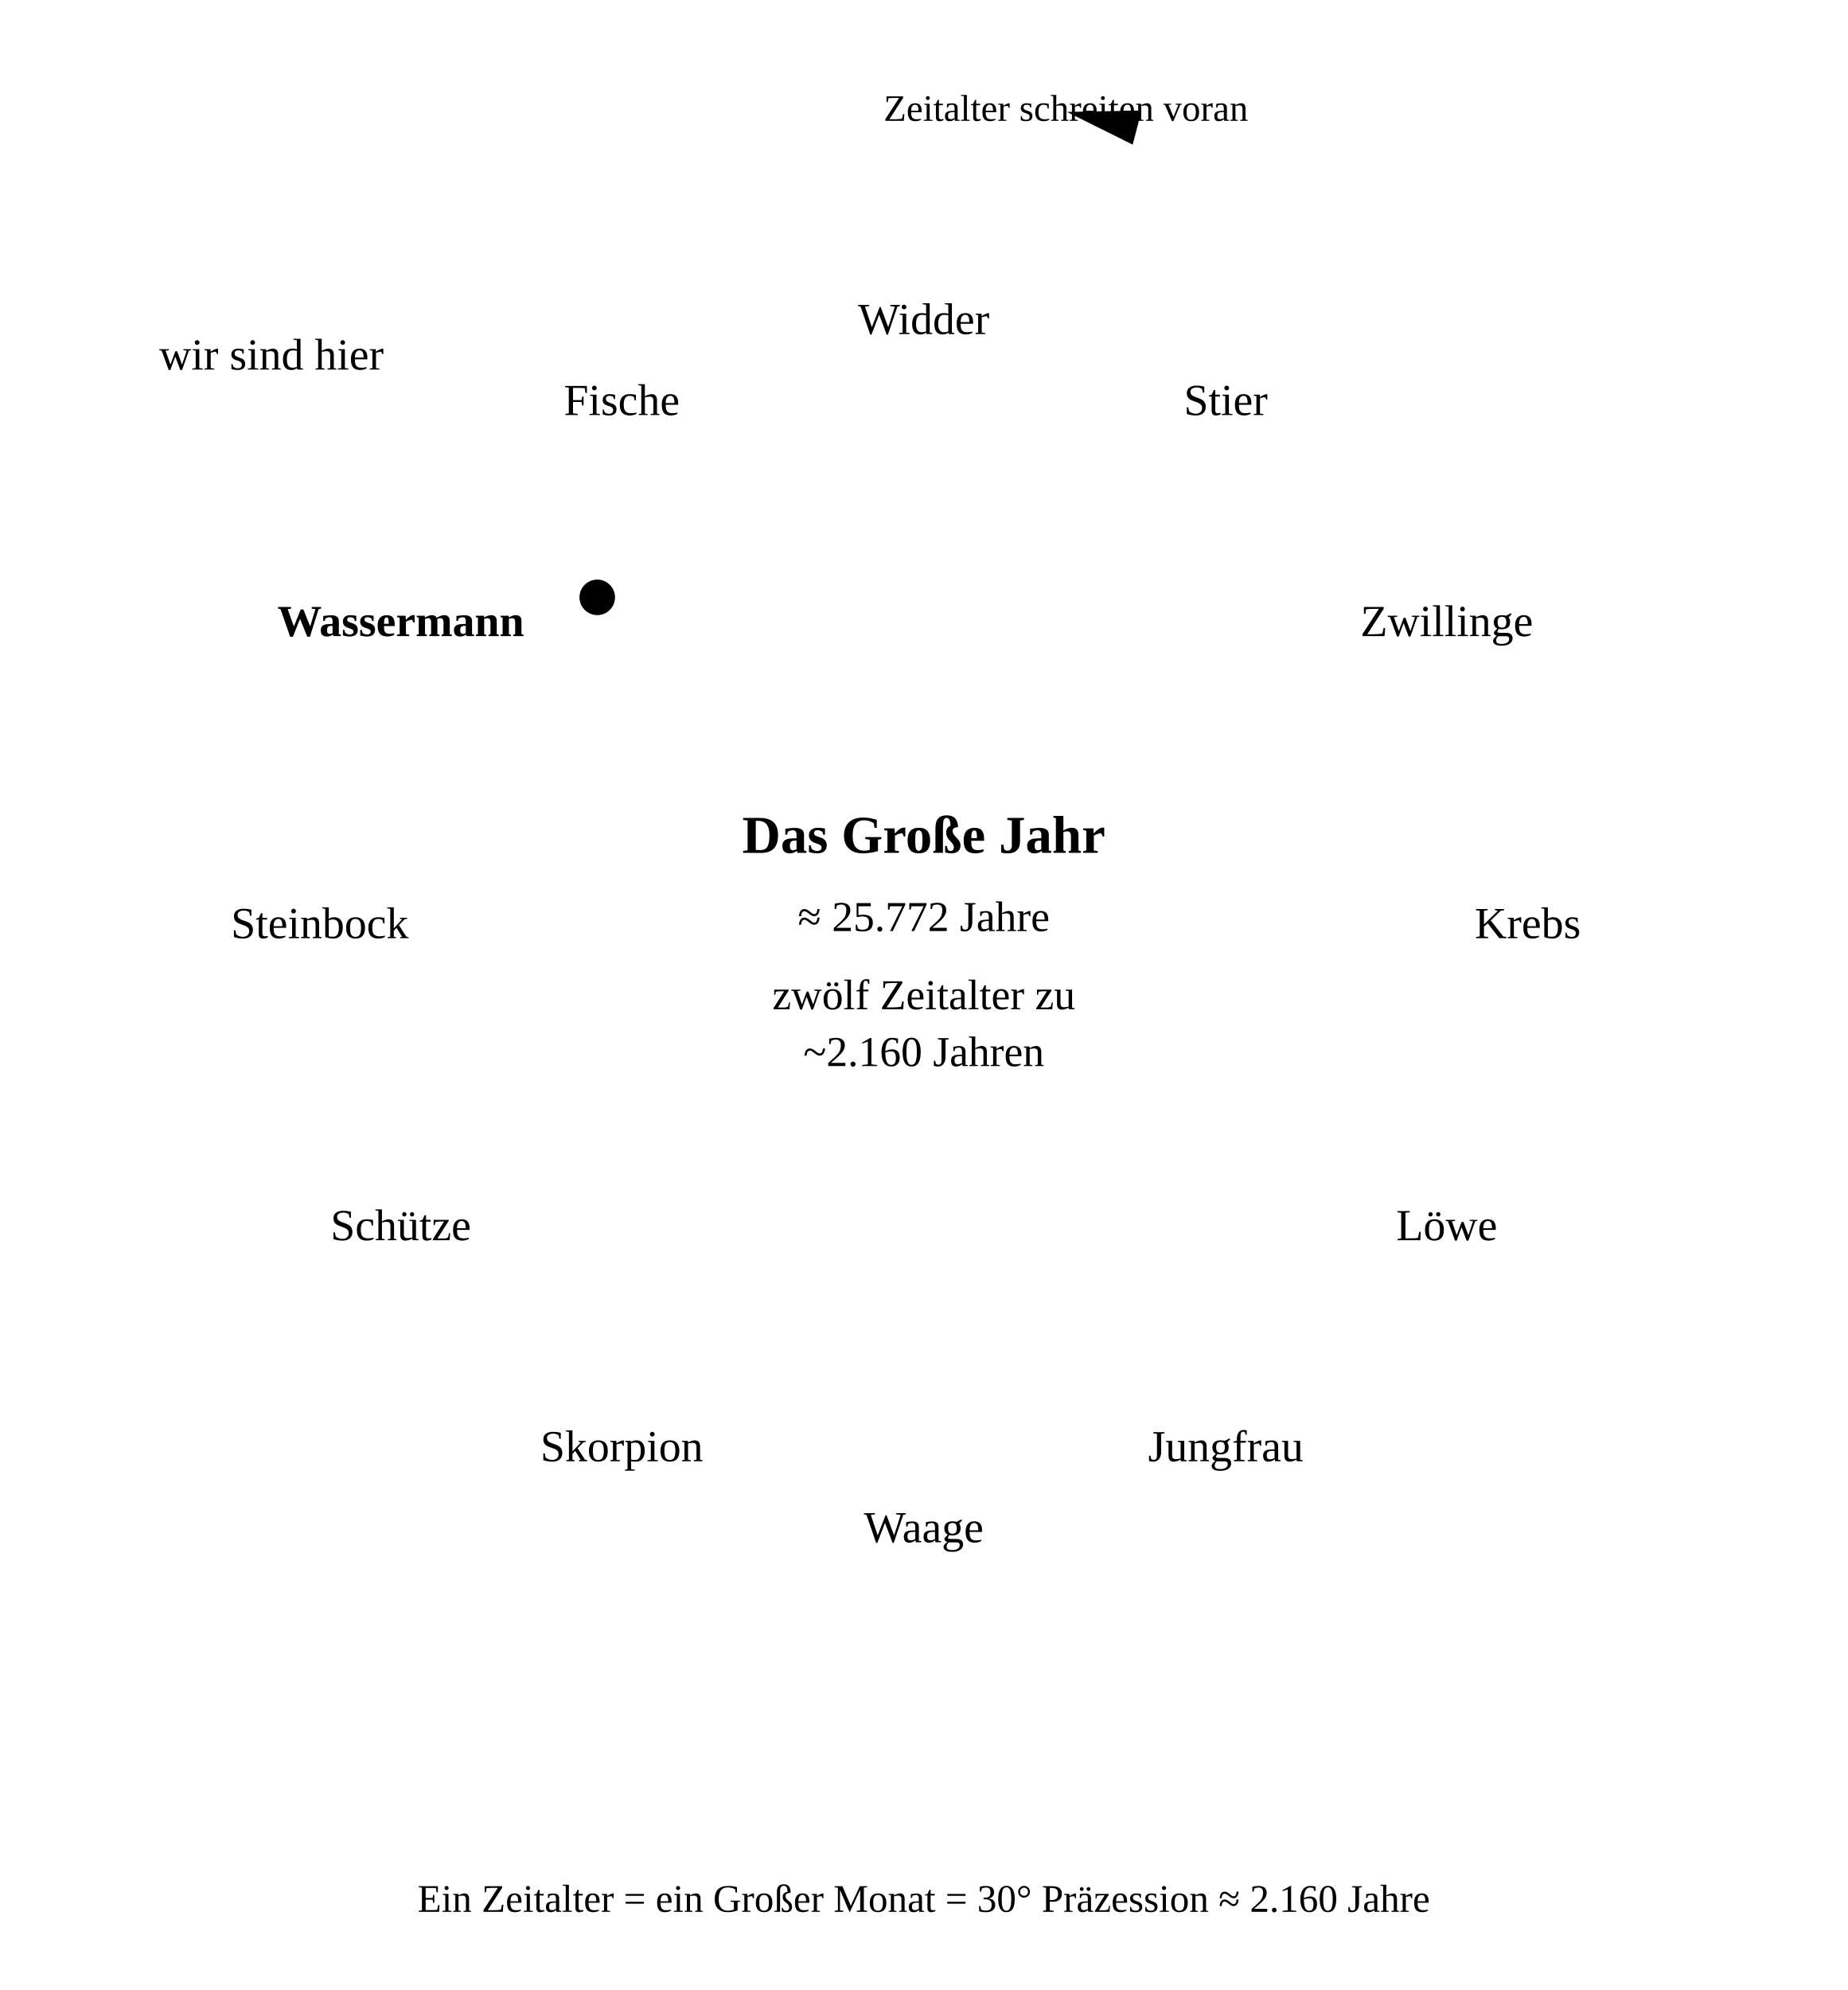
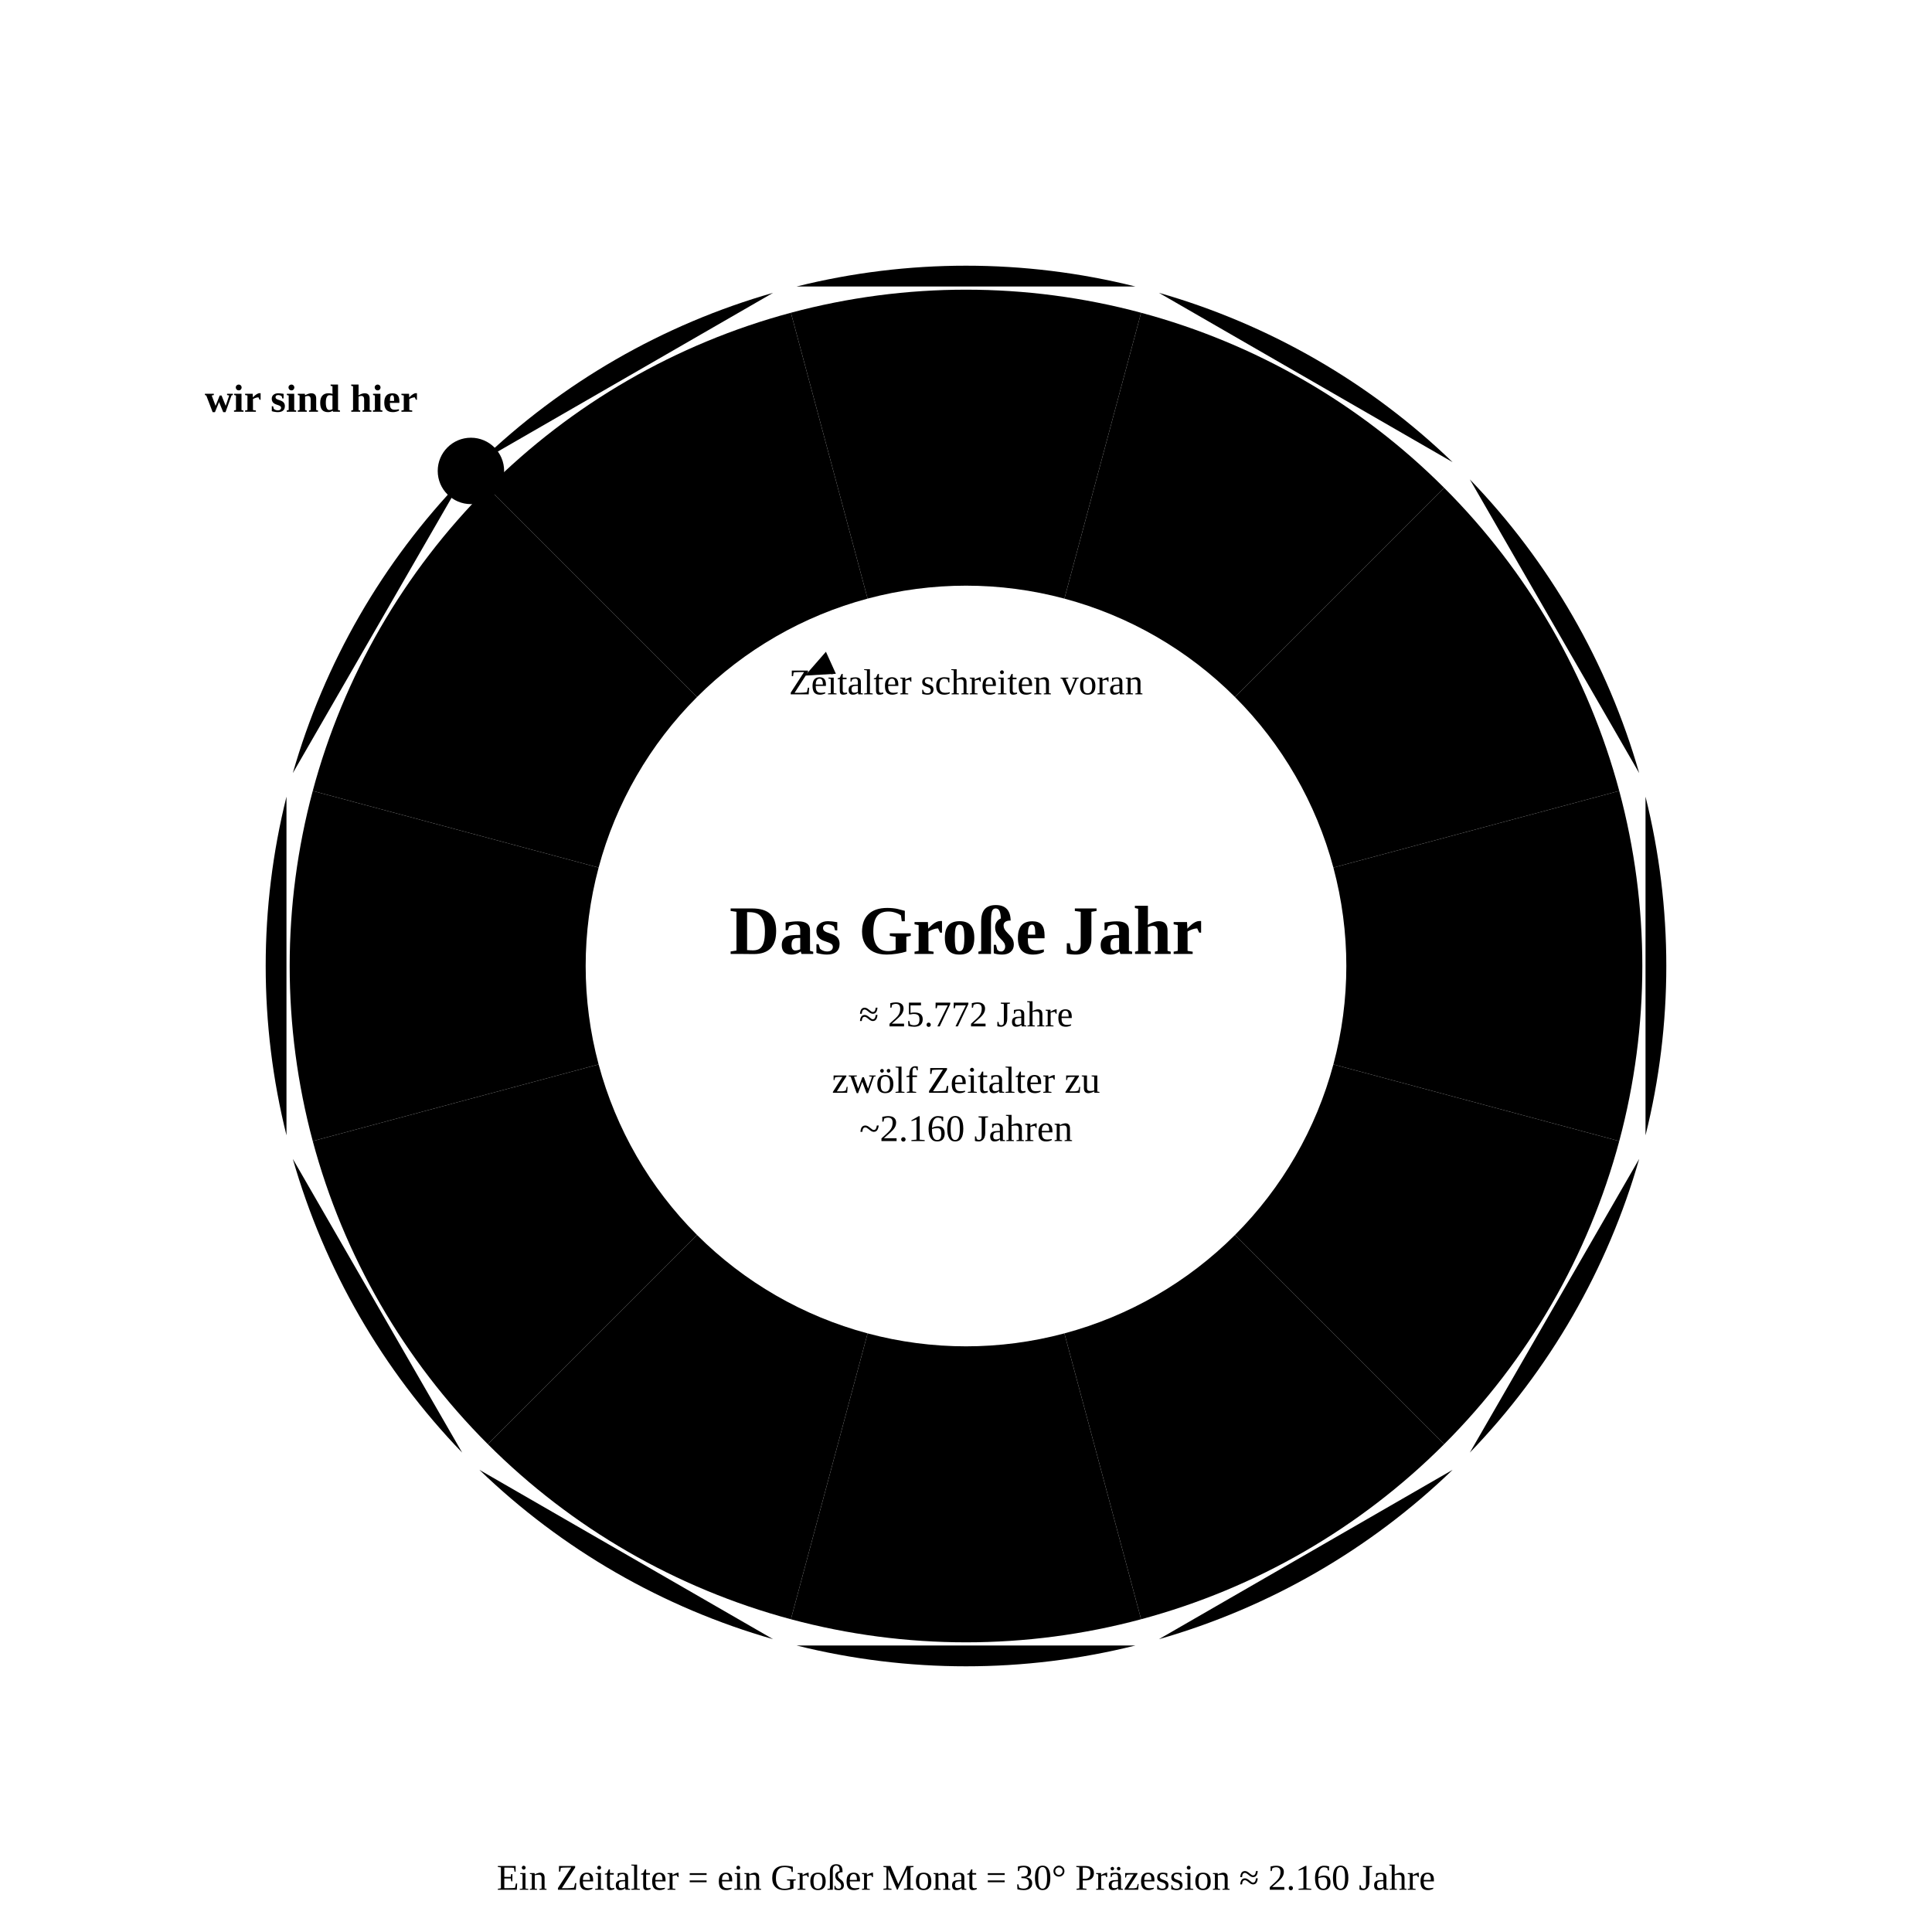
- <svg xmlns="http://www.w3.org/2000/svg" viewBox="0 0 520 560" role="img" aria-labelledby="gy-t gy-d">
-   <circle cx="260" cy="260" r="206" fill="none" class="dg-muted" stroke-width="1.5" />
-   <circle cx="260" cy="260" r="134" fill="none" class="dg-muted" stroke-width="1.5" />
-   <g class="dg-muted" stroke-width="1">
-     <line x1="294.7" y1="130.6" x2="313.3" y2="61.0" />
-     <line x1="354.8" y1="165.2" x2="405.7" y2="114.3" />
-     <line x1="389.4" y1="225.3" x2="459.0" y2="206.7" />
-     <line x1="389.4" y1="294.7" x2="459.0" y2="313.3" />
-     <line x1="354.8" y1="354.8" x2="405.7" y2="405.7" />
-     <line x1="294.7" y1="389.4" x2="313.3" y2="459.0" />
-     <line x1="225.3" y1="389.4" x2="206.7" y2="459.0" />
-     <line x1="165.2" y1="354.8" x2="114.3" y2="405.7" />
-     <line x1="130.6" y1="294.7" x2="61.0" y2="313.3" />
-     <line x1="130.6" y1="225.3" x2="61.0" y2="206.7" />
-     <line x1="165.2" y1="165.2" x2="114.3" y2="114.3" />
-     <line x1="225.3" y1="130.6" x2="206.7" y2="61.0" />
+ <svg xmlns="http://www.w3.org/2000/svg" viewBox="0 0 640 640" role="img" aria-labelledby="gy-t gy-d" class="dg dg--wheel">
+   <defs>
+     <symbol id="gy-z-capricorn" viewBox="0 0 24 24" fill="none" stroke="currentColor" stroke-width="1.7" stroke-linecap="round" stroke-linejoin="round">
+       <path d="M4 7 V17 M4 7 L9 13 L13 7 Q17 7 17 13 Q17 18 13 18 Q9 18 9 14" />
+     </symbol>
+     <symbol id="gy-z-sagittarius" viewBox="0 0 24 24" fill="none" stroke="currentColor" stroke-width="1.7" stroke-linecap="round" stroke-linejoin="round">
+       <line x1="5" y1="19" x2="19" y2="5" />
+       <polyline points="13 5 19 5 19 11" />
+       <line x1="9" y1="12" x2="12" y2="15" />
+     </symbol>
+     <symbol id="gy-z-scorpio" viewBox="0 0 24 24" fill="none" stroke="currentColor" stroke-width="1.7" stroke-linecap="round" stroke-linejoin="round">
+       <path d="M4 18 V7 L8 12 L12 7 V18 L16 12 V18 H21" />
+       <path d="M19 16 L21 18 L19 20" />
+     </symbol>
+     <symbol id="gy-z-libra" viewBox="0 0 24 24" fill="none" stroke="currentColor" stroke-width="1.7" stroke-linecap="round" stroke-linejoin="round">
+       <path d="M6 13 Q6 8 12 8 Q18 8 18 13" />
+       <line x1="3" y1="14" x2="21" y2="14" />
+       <line x1="3" y1="18" x2="21" y2="18" />
+     </symbol>
+     <symbol id="gy-z-virgo" viewBox="0 0 24 24" fill="none" stroke="currentColor" stroke-width="1.7" stroke-linecap="round" stroke-linejoin="round">
+       <path d="M5 19 V7 L9 13 L13 7 V19 Q15 14 18 14 Q21 14 19 19 Q17 22 15 19" />
+     </symbol>
+     <symbol id="gy-z-leo" viewBox="0 0 24 24" fill="none" stroke="currentColor" stroke-width="1.7" stroke-linecap="round" stroke-linejoin="round">
+       <circle cx="8" cy="16" r="3" />
+       <path d="M11 16 Q11 8 14 6 Q19 5 19 11 Q19 14 17 16 Q15 17 17 19" />
+     </symbol>
+     <symbol id="gy-z-cancer" viewBox="0 0 24 24" fill="none" stroke="currentColor" stroke-width="1.7" stroke-linecap="round" stroke-linejoin="round">
+       <line x1="4" y1="9" x2="14" y2="9" />
+       <circle cx="16" cy="11" r="2" />
+       <line x1="20" y1="15" x2="10" y2="15" />
+       <circle cx="8" cy="13" r="2" />
+     </symbol>
+     <symbol id="gy-z-gemini" viewBox="0 0 24 24" fill="none" stroke="currentColor" stroke-width="1.7" stroke-linecap="round" stroke-linejoin="round">
+       <line x1="5" y1="5" x2="19" y2="5" />
+       <line x1="5" y1="19" x2="19" y2="19" />
+       <line x1="9" y1="5" x2="9" y2="19" />
+       <line x1="15" y1="5" x2="15" y2="19" />
+     </symbol>
+     <symbol id="gy-z-taurus" viewBox="0 0 24 24" fill="none" stroke="currentColor" stroke-width="1.7" stroke-linecap="round" stroke-linejoin="round">
+       <circle cx="12" cy="15" r="4" />
+       <path d="M5 8 Q12 13 19 8" />
+     </symbol>
+     <symbol id="gy-z-aries" viewBox="0 0 24 24" fill="none" stroke="currentColor" stroke-width="1.7" stroke-linecap="round" stroke-linejoin="round">
+       <path d="M5 18 V11 Q5 5 9 5 Q12 5 12 12 Q12 5 15 5 Q19 5 19 11 V18" />
+     </symbol>
+     <symbol id="gy-z-pisces" viewBox="0 0 24 24" fill="none" stroke="currentColor" stroke-width="1.7" stroke-linecap="round" stroke-linejoin="round">
+       <path d="M7 5 Q4 12 7 19" />
+       <path d="M17 5 Q20 12 17 19" />
+       <line x1="7" y1="12" x2="17" y2="12" />
+     </symbol>
+     <symbol id="gy-z-aquarius" viewBox="0 0 24 24" fill="none" stroke="currentColor" stroke-width="1.7" stroke-linecap="round" stroke-linejoin="round">
+       <path d="M3 9 L7 7 L11 9 L15 7 L19 9" />
+       <path d="M3 15 L7 13 L11 15 L15 13 L19 15" />
+     </symbol>
+   </defs>
+   <g>
+     <path d="M 262.0 103.6 A 224.0 224.0 0 0 1 378.0 103.6 L 352.6 198.3 A 126.0 126.0 0 0 0 287.4 198.3 Z" class="dg-age dg-age-9" />
+     <path d="M 378.0 103.6 A 224.0 224.0 0 0 1 478.4 161.6 L 409.1 230.9 A 126.0 126.0 0 0 0 352.6 198.3 Z" class="dg-age dg-age-8" />
+     <path d="M 478.4 161.6 A 224.0 224.0 0 0 1 536.4 262.0 L 441.7 287.4 A 126.0 126.0 0 0 0 409.1 230.9 Z" class="dg-age dg-age-7" />
+     <path d="M 536.4 262.0 A 224.0 224.0 0 0 1 536.4 378.0 L 441.7 352.6 A 126.0 126.0 0 0 0 441.7 287.4 Z" class="dg-age dg-age-6" />
+     <path d="M 536.4 378.0 A 224.0 224.0 0 0 1 478.4 478.4 L 409.1 409.1 A 126.0 126.0 0 0 0 441.7 352.6 Z" class="dg-age dg-age-5" />
+     <path d="M 478.4 478.4 A 224.0 224.0 0 0 1 378.0 536.4 L 352.6 441.7 A 126.0 126.0 0 0 0 409.1 409.1 Z" class="dg-age dg-age-4" />
+     <path d="M 378.0 536.4 A 224.0 224.0 0 0 1 262.0 536.4 L 287.4 441.7 A 126.0 126.0 0 0 0 352.6 441.7 Z" class="dg-age dg-age-3" />
+     <path d="M 262.0 536.4 A 224.0 224.0 0 0 1 161.6 478.4 L 230.9 409.1 A 126.0 126.0 0 0 0 287.4 441.7 Z" class="dg-age dg-age-2" />
+     <path d="M 161.6 478.4 A 224.0 224.0 0 0 1 103.6 378.0 L 198.3 352.6 A 126.0 126.0 0 0 0 230.9 409.1 Z" class="dg-age dg-age-1" />
+     <path d="M 103.6 378.0 A 224.0 224.0 0 0 1 103.6 262.0 L 198.3 287.4 A 126.0 126.0 0 0 0 198.3 352.6 Z" class="dg-age dg-age-0" />
+     <path d="M 103.6 262.0 A 224.0 224.0 0 0 1 161.6 161.6 L 230.9 230.9 A 126.0 126.0 0 0 0 198.3 287.4 Z" class="dg-age dg-age-11 dg-age--now" />
+     <path d="M 161.6 161.6 A 224.0 224.0 0 0 1 262.0 103.6 L 287.4 198.3 A 126.0 126.0 0 0 0 230.9 230.9 Z" class="dg-age dg-age-10" />
+   </g>
+   <g class="dg-rim">
+     <path d="M 263.9 94.9 A 232.0 232.0 0 0 1 376.1 94.9" class="dg-rim-9" />
+     <path d="M 383.9 97.0 A 232.0 232.0 0 0 1 481.2 153.1" class="dg-rim-8" />
+     <path d="M 486.9 158.8 A 232.0 232.0 0 0 1 543.0 256.1" class="dg-rim-7" />
+     <path d="M 545.1 263.9 A 232.0 232.0 0 0 1 545.1 376.1" class="dg-rim-6" />
+     <path d="M 543.0 383.9 A 232.0 232.0 0 0 1 486.9 481.2" class="dg-rim-5" />
+     <path d="M 481.2 486.9 A 232.0 232.0 0 0 1 383.9 543.0" class="dg-rim-4" />
+     <path d="M 376.1 545.1 A 232.0 232.0 0 0 1 263.9 545.1" class="dg-rim-3" />
+     <path d="M 256.1 543.0 A 232.0 232.0 0 0 1 158.8 486.9" class="dg-rim-2" />
+     <path d="M 153.1 481.2 A 232.0 232.0 0 0 1 97.0 383.9" class="dg-rim-1" />
+     <path d="M 94.9 376.1 A 232.0 232.0 0 0 1 94.9 263.9" class="dg-rim-0" />
+     <path d="M 97.0 256.1 A 232.0 232.0 0 0 1 153.1 158.8" class="dg-rim-11" />
+     <path d="M 158.8 153.1 A 232.0 232.0 0 0 1 256.1 97.0" class="dg-rim-10" />
+   </g>
+   <circle cx="320" cy="320" r="126" class="dg-hair" fill="none" />
+   <g class="dg-hair">
+     <line x1="352.6" y1="198.3" x2="378.0" y2="103.6" />
+     <line x1="409.1" y1="230.9" x2="478.4" y2="161.6" />
+     <line x1="441.7" y1="287.4" x2="536.4" y2="262.0" />
+     <line x1="441.7" y1="352.6" x2="536.4" y2="378.0" />
+     <line x1="409.1" y1="409.1" x2="478.4" y2="478.4" />
+     <line x1="352.6" y1="441.7" x2="378.0" y2="536.4" />
+     <line x1="287.4" y1="441.7" x2="262.0" y2="536.4" />
+     <line x1="230.9" y1="409.1" x2="161.6" y2="478.4" />
+     <line x1="198.3" y1="352.6" x2="103.6" y2="378.0" />
+     <line x1="198.3" y1="287.4" x2="103.6" y2="262.0" />
+     <line x1="230.9" y1="230.9" x2="161.6" y2="161.6" />
+     <line x1="287.4" y1="198.3" x2="262.0" y2="103.6" />
  </g>
  <g text-anchor="middle">
-     <text x="260.0" y="94.0" class="dg-label" font-size="12.5">Widder</text>
-     <text x="345.0" y="116.8" class="dg-label" font-size="12.5">Stier</text>
-     <text x="407.2" y="179.0" class="dg-label" font-size="12.5">Zwillinge</text>
-     <text x="430.0" y="264.0" class="dg-label" font-size="12.5">Krebs</text>
-     <text x="407.2" y="349.0" class="dg-label" font-size="12.5">Löwe</text>
-     <text x="345.0" y="411.2" class="dg-label" font-size="12.5">Jungfrau</text>
-     <text x="260.0" y="434.0" class="dg-label" font-size="12.5">Waage</text>
-     <text x="175.0" y="411.2" class="dg-label" font-size="12.5">Skorpion</text>
-     <text x="112.8" y="349.0" class="dg-label" font-size="12.5">Schütze</text>
-     <text x="90.0" y="264.0" class="dg-label" font-size="12.5">Steinbock</text>
-     <text x="112.8" y="179.0" class="dg-label--accent" font-size="12.5" font-weight="600">Wassermann</text>
-     <text x="175.0" y="116.8" class="dg-label" font-size="12.5">Fische</text>
+     <use href="#gy-z-aries" x="311.0" y="125.0" width="18" height="18" class="dg-glyph dg-ink-9" />
+     <text x="320.0" y="160.0" class="dg-label" font-size="13.5">Widder</text>
+     <use href="#gy-z-taurus" x="399.0" y="148.6" width="18" height="18" class="dg-glyph dg-ink-8" />
+     <text x="408.0" y="183.6" class="dg-label" font-size="13.5">Stier</text>
+     <use href="#gy-z-gemini" x="463.4" y="213.0" width="18" height="18" class="dg-glyph dg-ink-7" />
+     <text x="472.4" y="248.0" class="dg-label" font-size="13.5">Zwillinge</text>
+     <use href="#gy-z-cancer" x="487.0" y="301.0" width="18" height="18" class="dg-glyph dg-ink-6" />
+     <text x="496.0" y="336.0" class="dg-label" font-size="13.5">Krebs</text>
+     <use href="#gy-z-leo" x="463.4" y="389.0" width="18" height="18" class="dg-glyph dg-ink-5" />
+     <text x="472.4" y="424.0" class="dg-label" font-size="13.5">Löwe</text>
+     <use href="#gy-z-virgo" x="399.0" y="453.4" width="18" height="18" class="dg-glyph dg-ink-4" />
+     <text x="408.0" y="488.4" class="dg-label" font-size="13.5">Jungfrau</text>
+     <use href="#gy-z-libra" x="311.0" y="477.0" width="18" height="18" class="dg-glyph dg-ink-3" />
+     <text x="320.0" y="512.0" class="dg-label" font-size="13.5">Waage</text>
+     <use href="#gy-z-scorpio" x="223.0" y="453.4" width="18" height="18" class="dg-glyph dg-ink-2" />
+     <text x="232.0" y="488.4" class="dg-label" font-size="13.5">Skorpion</text>
+     <use href="#gy-z-sagittarius" x="158.6" y="389.0" width="18" height="18" class="dg-glyph dg-ink-1" />
+     <text x="167.6" y="424.0" class="dg-label" font-size="13.5">Schütze</text>
+     <use href="#gy-z-capricorn" x="135.0" y="301.0" width="18" height="18" class="dg-glyph dg-ink-0" />
+     <text x="144.0" y="336.0" class="dg-label" font-size="13.5">Steinbock</text>
+     <use href="#gy-z-aquarius" x="158.6" y="213.0" width="18" height="18" class="dg-glyph dg-ink-11" />
+     <text x="167.6" y="248.0" class="dg-label dg-label--now" font-size="13.5">Wassermann</text>
+     <use href="#gy-z-pisces" x="223.0" y="148.6" width="18" height="18" class="dg-glyph dg-ink-10" />
+     <text x="232.0" y="183.6" class="dg-label" font-size="13.5">Fische</text>
  </g>
-   <line x1="260" y1="260" x2="168.1" y2="168.1" class="dg-accent" stroke-width="2" />
-   <circle cx="168.1" cy="168.1" r="5" class="dg-accent--fill" />
-   <text x="108" y="104" text-anchor="end" class="dg-label--accent" font-size="12.5">wir sind hier</text>
-   <path d="M 421.2 93.1 A 232 232 0 0 0 308.2 33.1" fill="none" class="dg-accent" stroke-width="1.6" />
-   <path d="M 300.3 31.5 L 321.3 31.1 L 318.8 40.7 Z" class="dg-accent--fill" />
-   <text x="300" y="34" text-anchor="middle" class="dg-label--muted" font-size="10.5">Zeitalter schreiten voran</text>
-   <text x="260" y="240" text-anchor="middle" class="dg-label" font-size="15" font-weight="600">Das Große Jahr</text>
-   <text x="260" y="262" text-anchor="middle" class="dg-label--muted" font-size="12">≈ 25.772 Jahre</text>
-   <text x="260" y="284" text-anchor="middle" class="dg-label--muted" font-size="12">zwölf Zeitalter zu</text>
-   <text x="260" y="300" text-anchor="middle" class="dg-label--muted" font-size="12">~2.160 Jahren</text>
-   <text x="260" y="538" text-anchor="middle" class="dg-label--muted" font-size="11">Ein Zeitalter = ein Großer Monat = 30° Präzession ≈ 2.160 Jahre</text>
+   <circle cx="156.0" cy="156.0" r="11" class="dg-now-halo" />
+   <circle cx="156.0" cy="156.0" r="5.5" class="dg-now" />
+   <text x="138.4" y="136.4" text-anchor="end" class="dg-label--now" font-size="13" font-weight="600">wir sind hier</text>
+   <path d="M 271.8 221.1 A 110.0 110.0 0 0 1 368.2 221.1" class="dg-dir" fill="none" />
+   <path d="M 266.7 223.8 L 273.6 215.9 L 276.9 223.2 Z" class="dg-dir-head" />
+   <text x="320" y="230.0" text-anchor="middle" class="dg-mono">Zeitalter schreiten voran</text>
+   <text x="320" y="316.0" text-anchor="middle" class="dg-label dg-title" font-size="23" font-weight="600">Das Große Jahr</text>
+   <text x="320" y="340.0" text-anchor="middle" class="dg-mono">≈ 25.772 Jahre</text>
+   <text x="320" y="362.0" text-anchor="middle" class="dg-label--muted" font-size="12.5">zwölf Zeitalter zu</text>
+   <text x="320" y="378.0" text-anchor="middle" class="dg-label--muted" font-size="12.5">~2.160 Jahren</text>
+   <text x="320" y="626" text-anchor="middle" class="dg-mono">Ein Zeitalter = ein Großer Monat = 30° Präzession ≈ 2.160 Jahre</text>
</svg>
